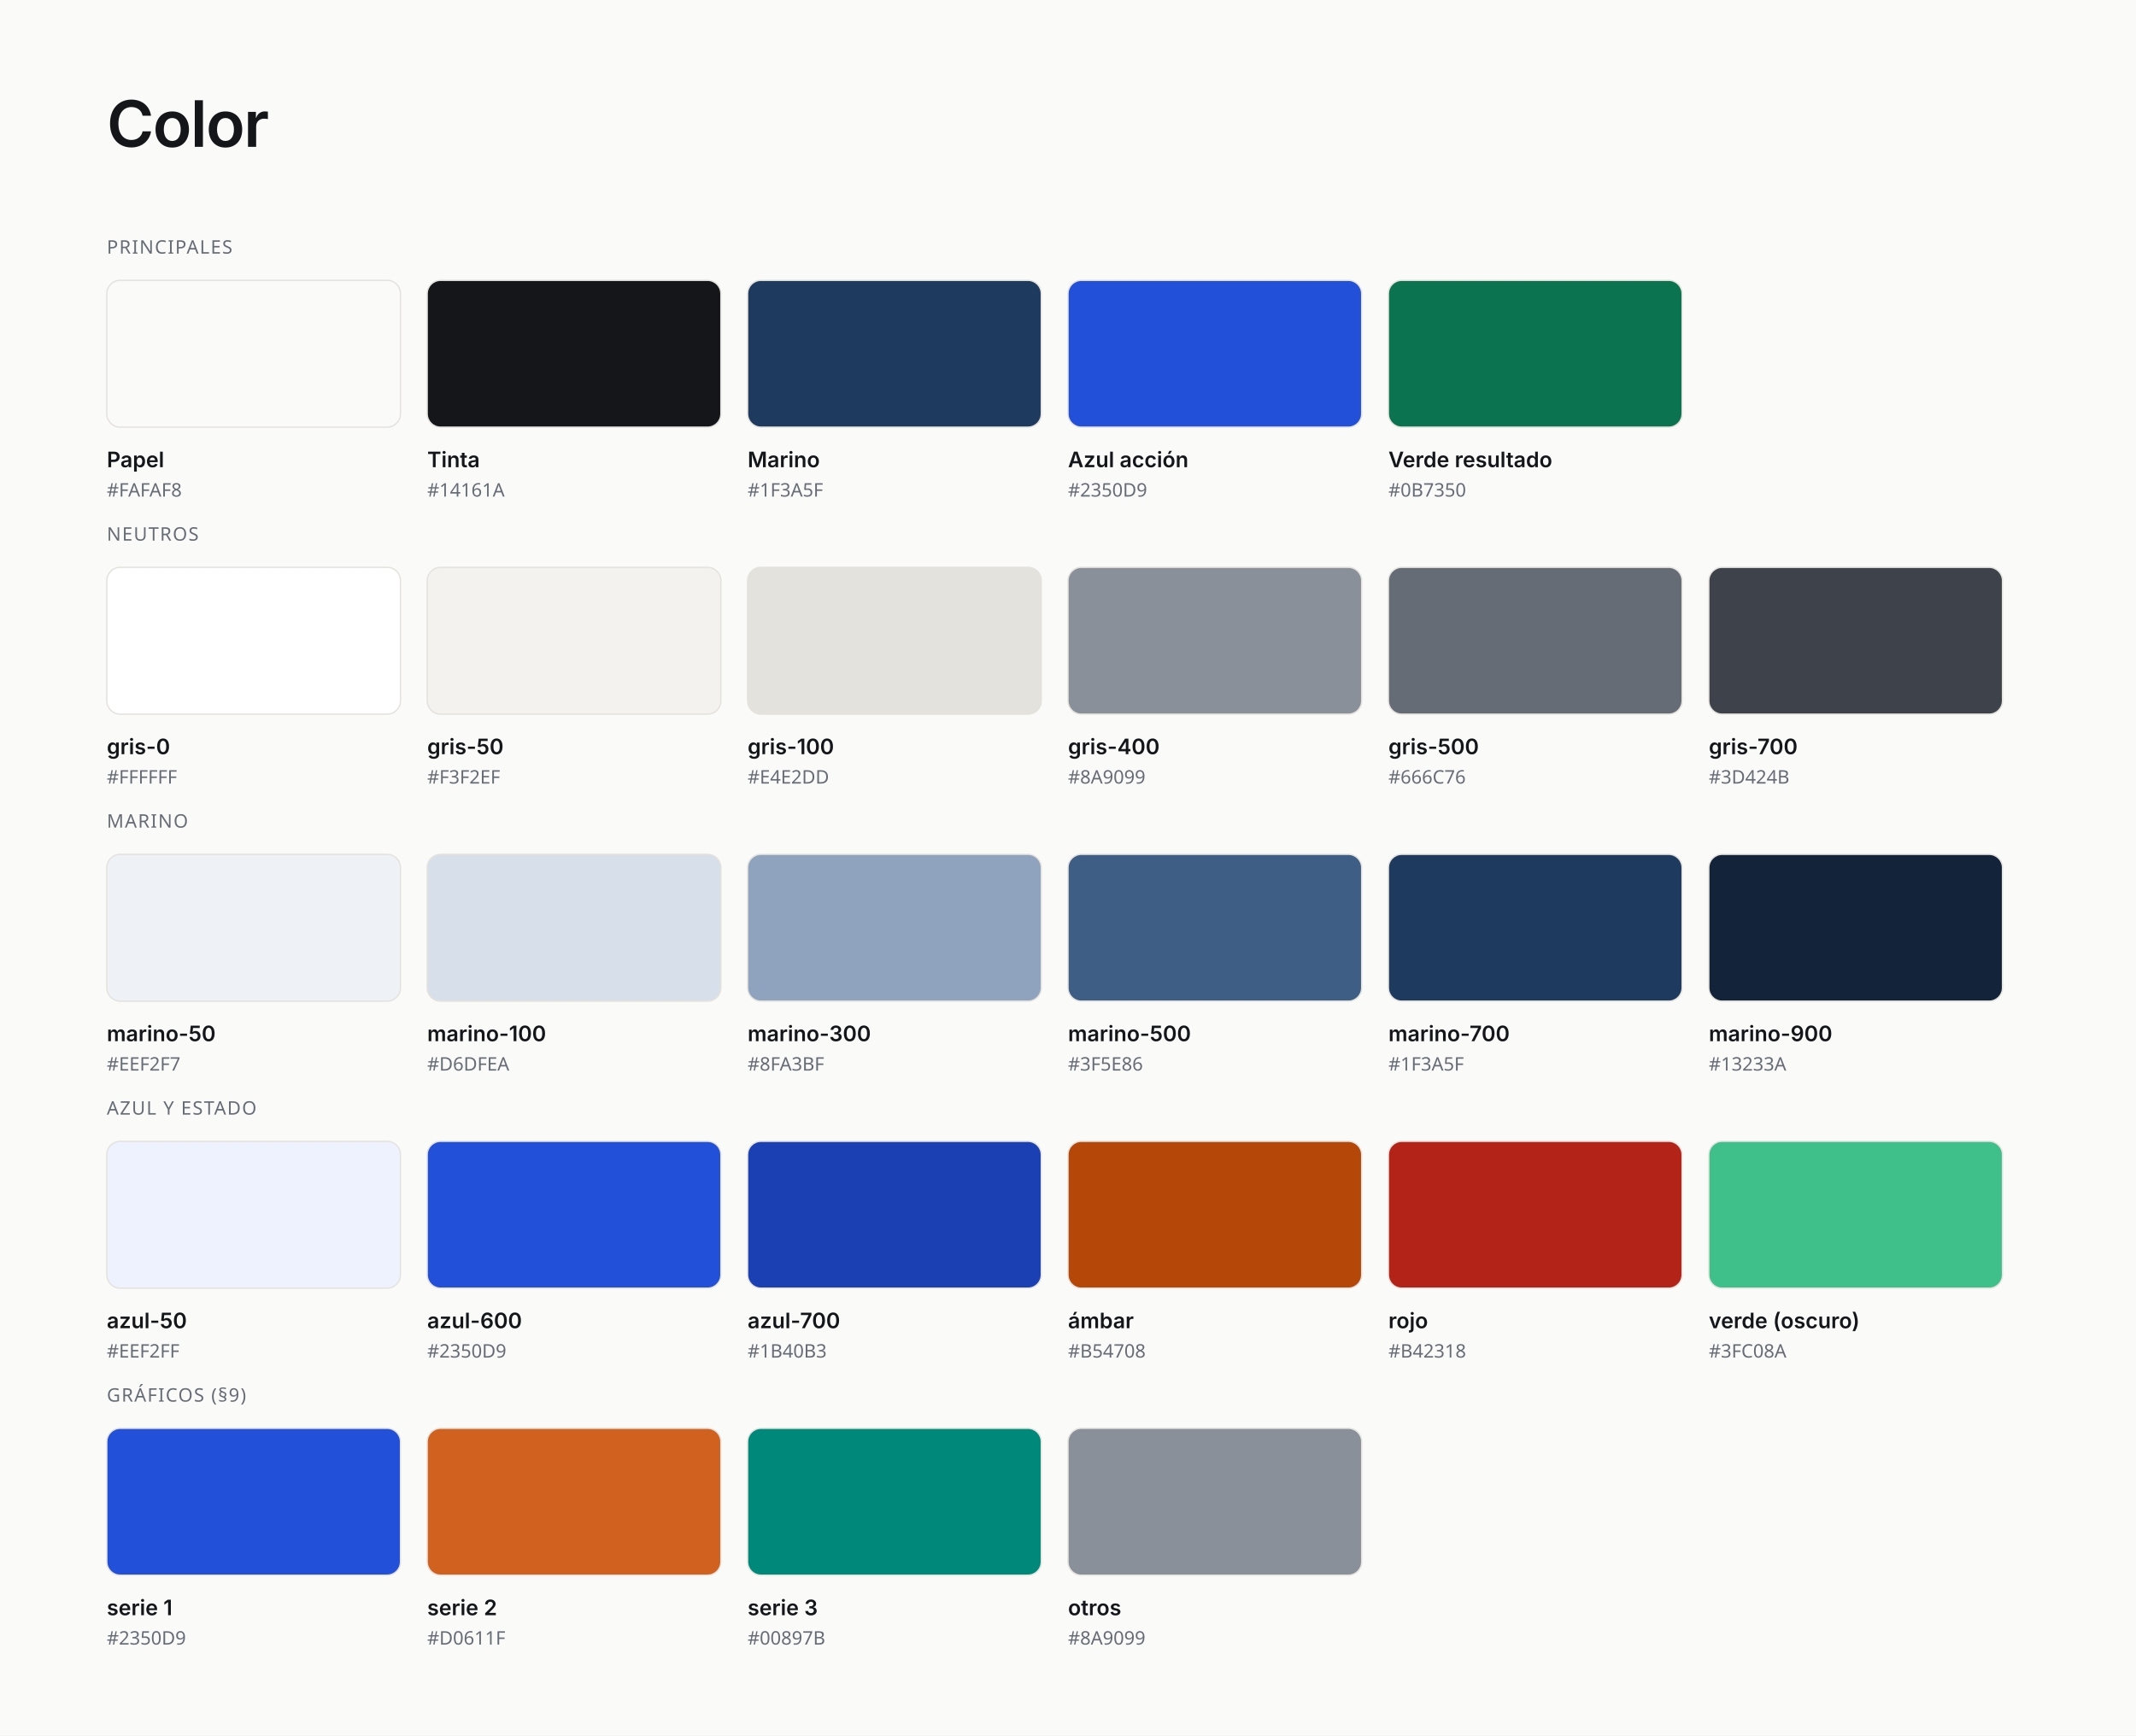
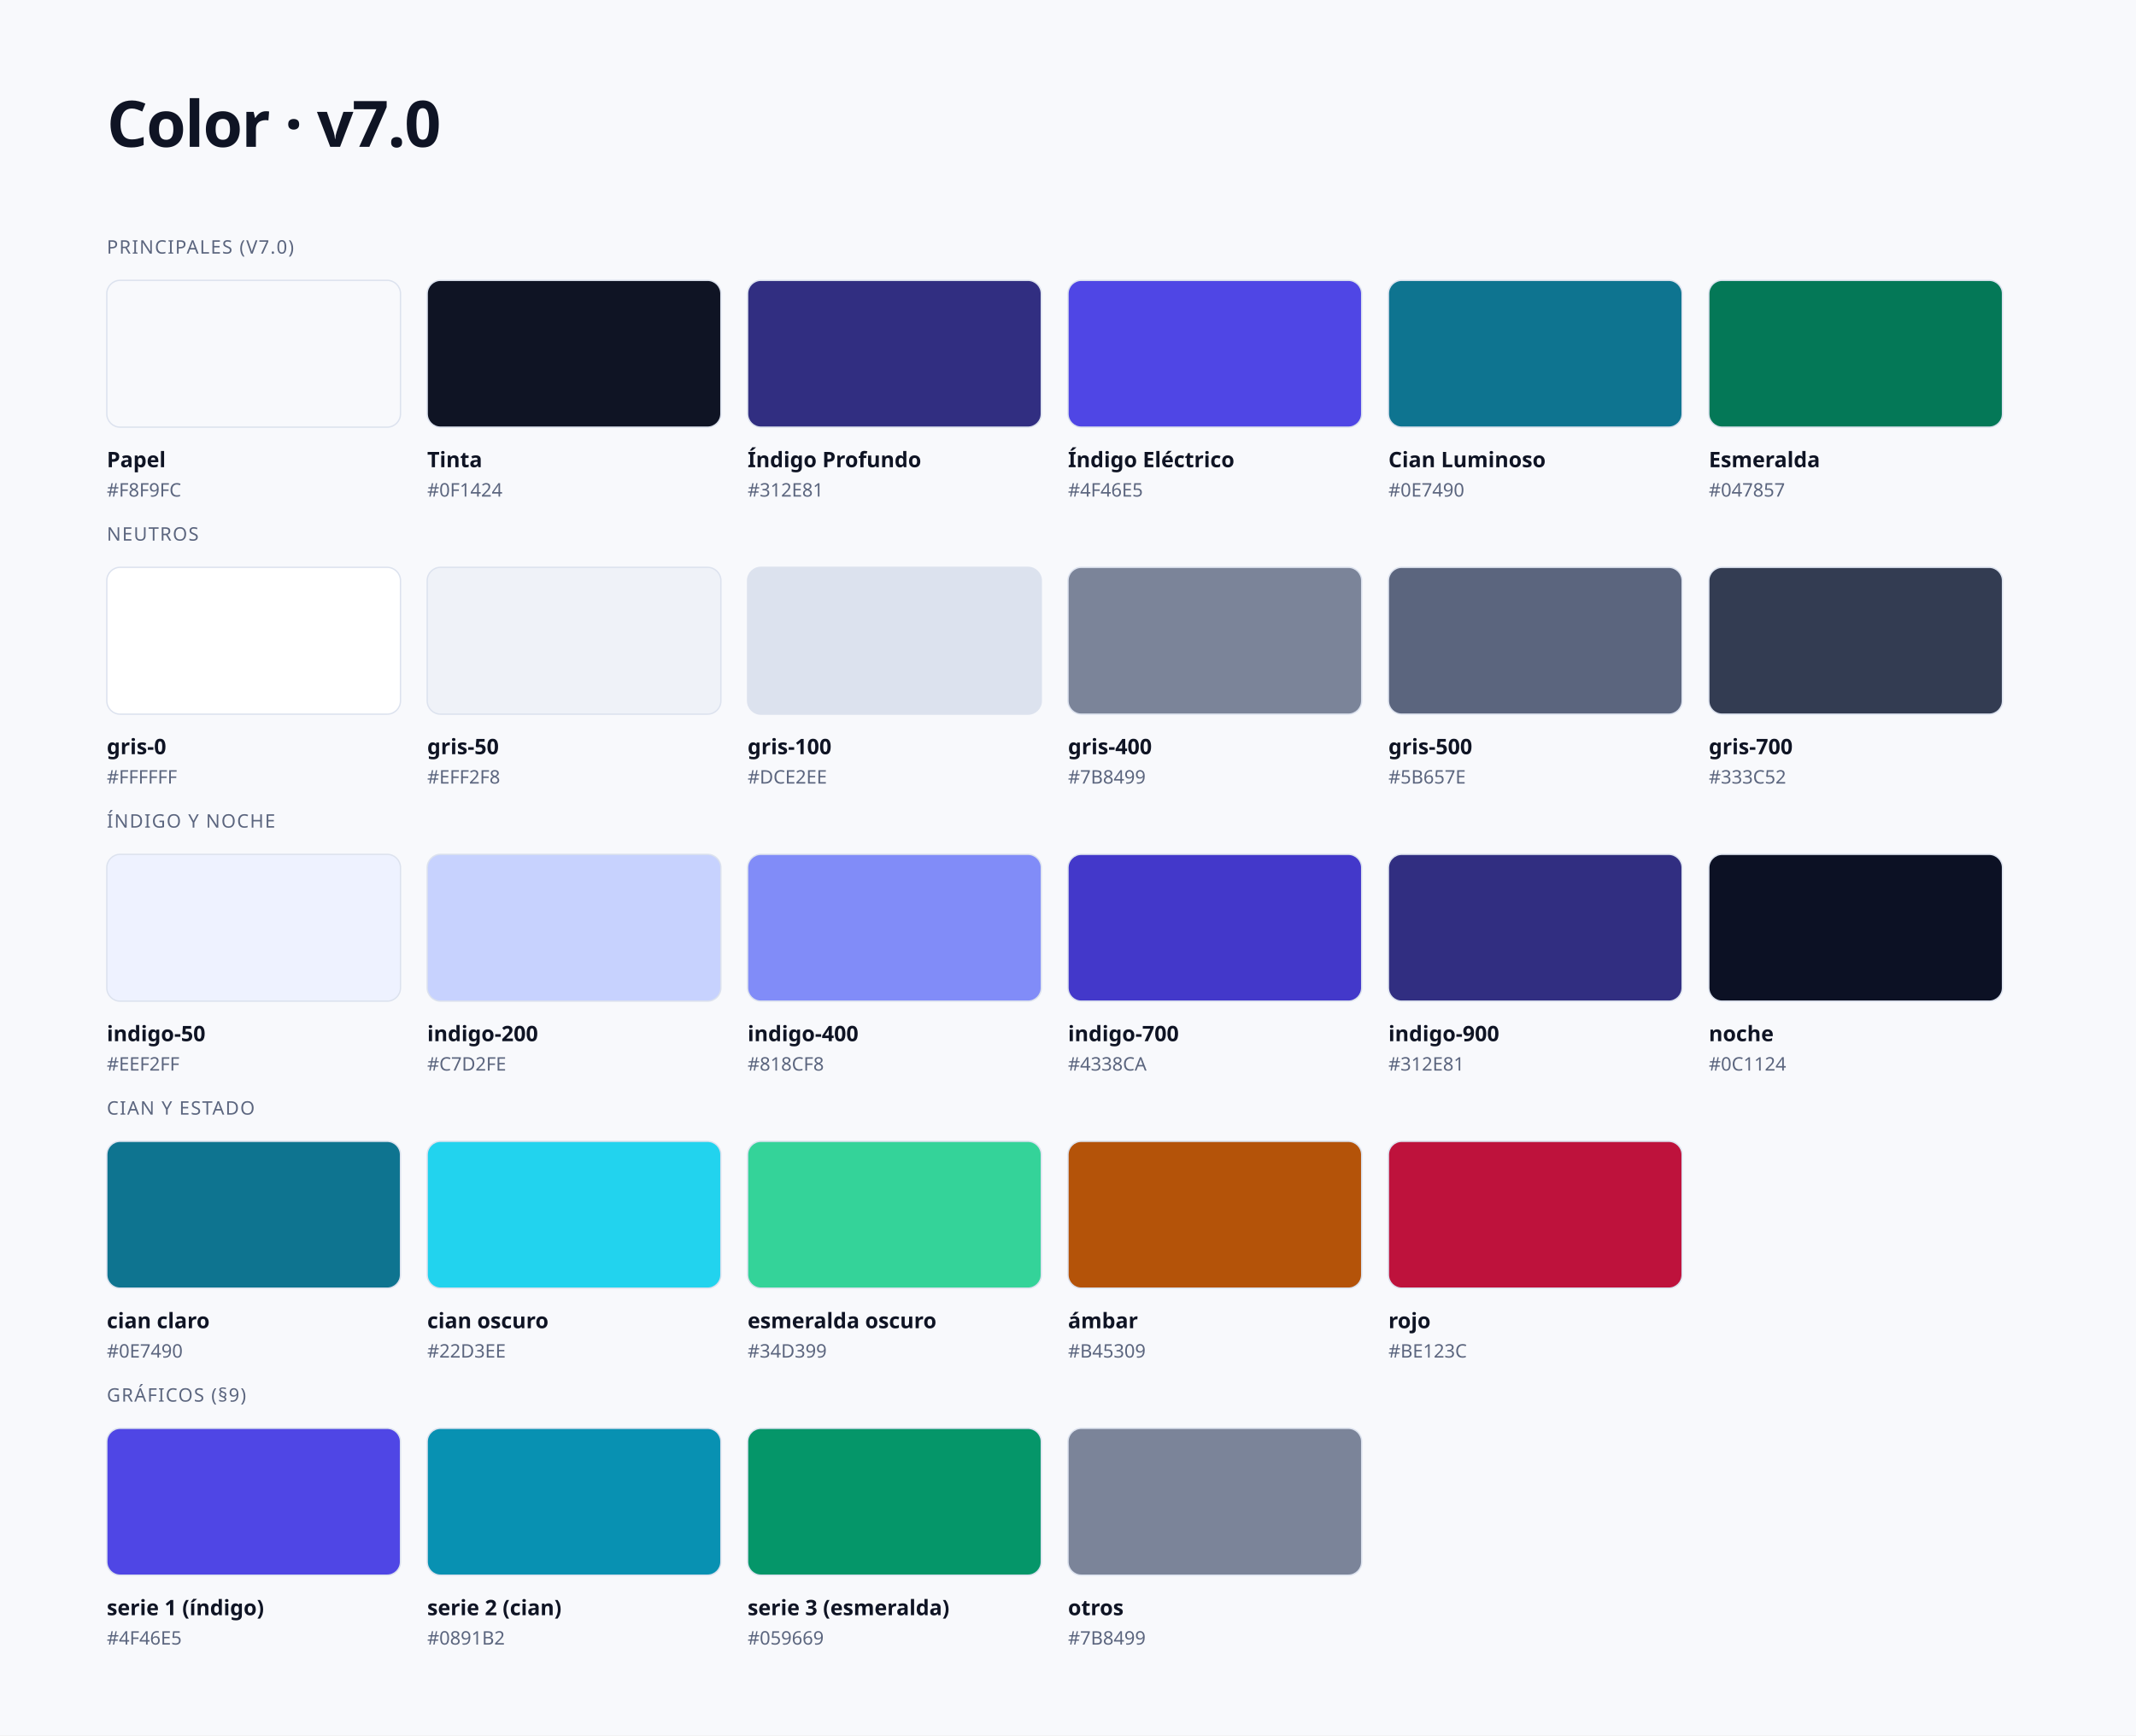
<svg xmlns="http://www.w3.org/2000/svg" width="1600" height="1300" viewBox="0 0 1600 1300">
  <g id="02 · Color">
-     <rect id="Fondo" x="0" y="0" width="1600" height="1300" fill="#FAFAF8" />
-     <text id="Título" font-family="Inter" font-size="48" font-weight="600" fill="#14161A" text-anchor="start" letter-spacing="-0.96">
-       <tspan x="80" y="110">Color</tspan>
+     <rect id="Fondo" x="0" y="0" width="1600" height="1300" fill="#F8F9FC" />
+     <text id="Título" font-family="Plus Jakarta Sans" font-size="48" font-weight="600" fill="#0F1424" text-anchor="start" letter-spacing="-0.96">
+       <tspan x="80" y="110">Color · v7.0</tspan>
    </text>
-     <g id="Principales">
-       <text id="Grupo" font-family="JetBrains Mono" font-size="14" font-weight="400" fill="#666C76" text-anchor="start" letter-spacing="0.84">
-         <tspan x="80" y="190">PRINCIPALES</tspan>
+     <g id="Principales (v7.0)">
+       <text id="Grupo" font-family="IBM Plex Mono" font-size="14" font-weight="400" fill="#5B657E" text-anchor="start" letter-spacing="0.84">
+         <tspan x="80" y="190">PRINCIPALES (V7.0)</tspan>
      </text>
      <g id="Papel">
-         <rect id="Muestra" x="80" y="210" width="220" height="110" fill="#FAFAF8" rx="10" stroke="#E4E2DD" />
-         <text id="Nombre" font-family="Inter" font-size="16" font-weight="600" fill="#14161A" text-anchor="start">
+         <rect id="Muestra" x="80" y="210" width="220" height="110" fill="#F8F9FC" rx="10" stroke="#DCE2EE" />
+         <text id="Nombre" font-family="DM Sans" font-size="16" font-weight="600" fill="#0F1424" text-anchor="start">
          <tspan x="80" y="350">Papel</tspan>
        </text>
-         <text id="Hex" font-family="JetBrains Mono" font-size="14" font-weight="400" fill="#666C76" text-anchor="start">
-           <tspan x="80" y="372">#FAFAF8</tspan>
+         <text id="Hex" font-family="IBM Plex Mono" font-size="14" font-weight="400" fill="#5B657E" text-anchor="start">
+           <tspan x="80" y="372">#F8F9FC</tspan>
        </text>
      </g>
      <g id="Tinta">
-         <rect id="Muestra" x="320" y="210" width="220" height="110" fill="#14161A" rx="10" stroke="#E4E2DD" />
-         <text id="Nombre" font-family="Inter" font-size="16" font-weight="600" fill="#14161A" text-anchor="start">
+         <rect id="Muestra" x="320" y="210" width="220" height="110" fill="#0F1424" rx="10" stroke="#DCE2EE" />
+         <text id="Nombre" font-family="DM Sans" font-size="16" font-weight="600" fill="#0F1424" text-anchor="start">
          <tspan x="320" y="350">Tinta</tspan>
        </text>
-         <text id="Hex" font-family="JetBrains Mono" font-size="14" font-weight="400" fill="#666C76" text-anchor="start">
-           <tspan x="320" y="372">#14161A</tspan>
-         </text>
-       </g>
-       <g id="Marino">
-         <rect id="Muestra" x="560" y="210" width="220" height="110" fill="#1F3A5F" rx="10" stroke="#E4E2DD" />
-         <text id="Nombre" font-family="Inter" font-size="16" font-weight="600" fill="#14161A" text-anchor="start">
-           <tspan x="560" y="350">Marino</tspan>
-         </text>
-         <text id="Hex" font-family="JetBrains Mono" font-size="14" font-weight="400" fill="#666C76" text-anchor="start">
-           <tspan x="560" y="372">#1F3A5F</tspan>
-         </text>
-       </g>
-       <g id="Azul acción">
-         <rect id="Muestra" x="800" y="210" width="220" height="110" fill="#2350D9" rx="10" stroke="#E4E2DD" />
-         <text id="Nombre" font-family="Inter" font-size="16" font-weight="600" fill="#14161A" text-anchor="start">
-           <tspan x="800" y="350">Azul acción</tspan>
-         </text>
-         <text id="Hex" font-family="JetBrains Mono" font-size="14" font-weight="400" fill="#666C76" text-anchor="start">
-           <tspan x="800" y="372">#2350D9</tspan>
-         </text>
-       </g>
-       <g id="Verde resultado">
-         <rect id="Muestra" x="1040" y="210" width="220" height="110" fill="#0B7350" rx="10" stroke="#E4E2DD" />
-         <text id="Nombre" font-family="Inter" font-size="16" font-weight="600" fill="#14161A" text-anchor="start">
-           <tspan x="1040" y="350">Verde resultado</tspan>
-         </text>
-         <text id="Hex" font-family="JetBrains Mono" font-size="14" font-weight="400" fill="#666C76" text-anchor="start">
-           <tspan x="1040" y="372">#0B7350</tspan>
+         <text id="Hex" font-family="IBM Plex Mono" font-size="14" font-weight="400" fill="#5B657E" text-anchor="start">
+           <tspan x="320" y="372">#0F1424</tspan>
+         </text>
+       </g>
+       <g id="Índigo Profundo">
+         <rect id="Muestra" x="560" y="210" width="220" height="110" fill="#312E81" rx="10" stroke="#DCE2EE" />
+         <text id="Nombre" font-family="DM Sans" font-size="16" font-weight="600" fill="#0F1424" text-anchor="start">
+           <tspan x="560" y="350">Índigo Profundo</tspan>
+         </text>
+         <text id="Hex" font-family="IBM Plex Mono" font-size="14" font-weight="400" fill="#5B657E" text-anchor="start">
+           <tspan x="560" y="372">#312E81</tspan>
+         </text>
+       </g>
+       <g id="Índigo Eléctrico">
+         <rect id="Muestra" x="800" y="210" width="220" height="110" fill="#4F46E5" rx="10" stroke="#DCE2EE" />
+         <text id="Nombre" font-family="DM Sans" font-size="16" font-weight="600" fill="#0F1424" text-anchor="start">
+           <tspan x="800" y="350">Índigo Eléctrico</tspan>
+         </text>
+         <text id="Hex" font-family="IBM Plex Mono" font-size="14" font-weight="400" fill="#5B657E" text-anchor="start">
+           <tspan x="800" y="372">#4F46E5</tspan>
+         </text>
+       </g>
+       <g id="Cian Luminoso">
+         <rect id="Muestra" x="1040" y="210" width="220" height="110" fill="#0E7490" rx="10" stroke="#DCE2EE" />
+         <text id="Nombre" font-family="DM Sans" font-size="16" font-weight="600" fill="#0F1424" text-anchor="start">
+           <tspan x="1040" y="350">Cian Luminoso</tspan>
+         </text>
+         <text id="Hex" font-family="IBM Plex Mono" font-size="14" font-weight="400" fill="#5B657E" text-anchor="start">
+           <tspan x="1040" y="372">#0E7490</tspan>
+         </text>
+       </g>
+       <g id="Esmeralda">
+         <rect id="Muestra" x="1280" y="210" width="220" height="110" fill="#047857" rx="10" stroke="#DCE2EE" />
+         <text id="Nombre" font-family="DM Sans" font-size="16" font-weight="600" fill="#0F1424" text-anchor="start">
+           <tspan x="1280" y="350">Esmeralda</tspan>
+         </text>
+         <text id="Hex" font-family="IBM Plex Mono" font-size="14" font-weight="400" fill="#5B657E" text-anchor="start">
+           <tspan x="1280" y="372">#047857</tspan>
        </text>
      </g>
    </g>
    <g id="Neutros">
-       <text id="Grupo" font-family="JetBrains Mono" font-size="14" font-weight="400" fill="#666C76" text-anchor="start" letter-spacing="0.84">
+       <text id="Grupo" font-family="IBM Plex Mono" font-size="14" font-weight="400" fill="#5B657E" text-anchor="start" letter-spacing="0.84">
        <tspan x="80" y="405">NEUTROS</tspan>
      </text>
      <g id="gris-0">
-         <rect id="Muestra" x="80" y="425" width="220" height="110" fill="#FFFFFF" rx="10" stroke="#E4E2DD" />
-         <text id="Nombre" font-family="Inter" font-size="16" font-weight="600" fill="#14161A" text-anchor="start">
+         <rect id="Muestra" x="80" y="425" width="220" height="110" fill="#FFFFFF" rx="10" stroke="#DCE2EE" />
+         <text id="Nombre" font-family="DM Sans" font-size="16" font-weight="600" fill="#0F1424" text-anchor="start">
          <tspan x="80" y="565">gris-0</tspan>
        </text>
-         <text id="Hex" font-family="JetBrains Mono" font-size="14" font-weight="400" fill="#666C76" text-anchor="start">
+         <text id="Hex" font-family="IBM Plex Mono" font-size="14" font-weight="400" fill="#5B657E" text-anchor="start">
          <tspan x="80" y="587">#FFFFFF</tspan>
        </text>
      </g>
      <g id="gris-50">
-         <rect id="Muestra" x="320" y="425" width="220" height="110" fill="#F3F2EF" rx="10" stroke="#E4E2DD" />
-         <text id="Nombre" font-family="Inter" font-size="16" font-weight="600" fill="#14161A" text-anchor="start">
+         <rect id="Muestra" x="320" y="425" width="220" height="110" fill="#EFF2F8" rx="10" stroke="#DCE2EE" />
+         <text id="Nombre" font-family="DM Sans" font-size="16" font-weight="600" fill="#0F1424" text-anchor="start">
          <tspan x="320" y="565">gris-50</tspan>
        </text>
-         <text id="Hex" font-family="JetBrains Mono" font-size="14" font-weight="400" fill="#666C76" text-anchor="start">
-           <tspan x="320" y="587">#F3F2EF</tspan>
+         <text id="Hex" font-family="IBM Plex Mono" font-size="14" font-weight="400" fill="#5B657E" text-anchor="start">
+           <tspan x="320" y="587">#EFF2F8</tspan>
        </text>
      </g>
      <g id="gris-100">
-         <rect id="Muestra" x="560" y="425" width="220" height="110" fill="#E4E2DD" rx="10" stroke="#E4E2DD" />
-         <text id="Nombre" font-family="Inter" font-size="16" font-weight="600" fill="#14161A" text-anchor="start">
+         <rect id="Muestra" x="560" y="425" width="220" height="110" fill="#DCE2EE" rx="10" stroke="#DCE2EE" />
+         <text id="Nombre" font-family="DM Sans" font-size="16" font-weight="600" fill="#0F1424" text-anchor="start">
          <tspan x="560" y="565">gris-100</tspan>
        </text>
-         <text id="Hex" font-family="JetBrains Mono" font-size="14" font-weight="400" fill="#666C76" text-anchor="start">
-           <tspan x="560" y="587">#E4E2DD</tspan>
+         <text id="Hex" font-family="IBM Plex Mono" font-size="14" font-weight="400" fill="#5B657E" text-anchor="start">
+           <tspan x="560" y="587">#DCE2EE</tspan>
        </text>
      </g>
      <g id="gris-400">
-         <rect id="Muestra" x="800" y="425" width="220" height="110" fill="#8A9099" rx="10" stroke="#E4E2DD" />
-         <text id="Nombre" font-family="Inter" font-size="16" font-weight="600" fill="#14161A" text-anchor="start">
+         <rect id="Muestra" x="800" y="425" width="220" height="110" fill="#7B8499" rx="10" stroke="#DCE2EE" />
+         <text id="Nombre" font-family="DM Sans" font-size="16" font-weight="600" fill="#0F1424" text-anchor="start">
          <tspan x="800" y="565">gris-400</tspan>
        </text>
-         <text id="Hex" font-family="JetBrains Mono" font-size="14" font-weight="400" fill="#666C76" text-anchor="start">
-           <tspan x="800" y="587">#8A9099</tspan>
+         <text id="Hex" font-family="IBM Plex Mono" font-size="14" font-weight="400" fill="#5B657E" text-anchor="start">
+           <tspan x="800" y="587">#7B8499</tspan>
        </text>
      </g>
      <g id="gris-500">
-         <rect id="Muestra" x="1040" y="425" width="220" height="110" fill="#666C76" rx="10" stroke="#E4E2DD" />
-         <text id="Nombre" font-family="Inter" font-size="16" font-weight="600" fill="#14161A" text-anchor="start">
+         <rect id="Muestra" x="1040" y="425" width="220" height="110" fill="#5B657E" rx="10" stroke="#DCE2EE" />
+         <text id="Nombre" font-family="DM Sans" font-size="16" font-weight="600" fill="#0F1424" text-anchor="start">
          <tspan x="1040" y="565">gris-500</tspan>
        </text>
-         <text id="Hex" font-family="JetBrains Mono" font-size="14" font-weight="400" fill="#666C76" text-anchor="start">
-           <tspan x="1040" y="587">#666C76</tspan>
+         <text id="Hex" font-family="IBM Plex Mono" font-size="14" font-weight="400" fill="#5B657E" text-anchor="start">
+           <tspan x="1040" y="587">#5B657E</tspan>
        </text>
      </g>
      <g id="gris-700">
-         <rect id="Muestra" x="1280" y="425" width="220" height="110" fill="#3D424B" rx="10" stroke="#E4E2DD" />
-         <text id="Nombre" font-family="Inter" font-size="16" font-weight="600" fill="#14161A" text-anchor="start">
+         <rect id="Muestra" x="1280" y="425" width="220" height="110" fill="#333C52" rx="10" stroke="#DCE2EE" />
+         <text id="Nombre" font-family="DM Sans" font-size="16" font-weight="600" fill="#0F1424" text-anchor="start">
          <tspan x="1280" y="565">gris-700</tspan>
        </text>
-         <text id="Hex" font-family="JetBrains Mono" font-size="14" font-weight="400" fill="#666C76" text-anchor="start">
-           <tspan x="1280" y="587">#3D424B</tspan>
-         </text>
-       </g>
-     </g>
-     <g id="Marino">
-       <text id="Grupo" font-family="JetBrains Mono" font-size="14" font-weight="400" fill="#666C76" text-anchor="start" letter-spacing="0.84">
-         <tspan x="80" y="620">MARINO</tspan>
-       </text>
-       <g id="marino-50">
-         <rect id="Muestra" x="80" y="640" width="220" height="110" fill="#EEF2F7" rx="10" stroke="#E4E2DD" />
-         <text id="Nombre" font-family="Inter" font-size="16" font-weight="600" fill="#14161A" text-anchor="start">
-           <tspan x="80" y="780">marino-50</tspan>
-         </text>
-         <text id="Hex" font-family="JetBrains Mono" font-size="14" font-weight="400" fill="#666C76" text-anchor="start">
-           <tspan x="80" y="802">#EEF2F7</tspan>
-         </text>
-       </g>
-       <g id="marino-100">
-         <rect id="Muestra" x="320" y="640" width="220" height="110" fill="#D6DFEA" rx="10" stroke="#E4E2DD" />
-         <text id="Nombre" font-family="Inter" font-size="16" font-weight="600" fill="#14161A" text-anchor="start">
-           <tspan x="320" y="780">marino-100</tspan>
-         </text>
-         <text id="Hex" font-family="JetBrains Mono" font-size="14" font-weight="400" fill="#666C76" text-anchor="start">
-           <tspan x="320" y="802">#D6DFEA</tspan>
-         </text>
-       </g>
-       <g id="marino-300">
-         <rect id="Muestra" x="560" y="640" width="220" height="110" fill="#8FA3BF" rx="10" stroke="#E4E2DD" />
-         <text id="Nombre" font-family="Inter" font-size="16" font-weight="600" fill="#14161A" text-anchor="start">
-           <tspan x="560" y="780">marino-300</tspan>
-         </text>
-         <text id="Hex" font-family="JetBrains Mono" font-size="14" font-weight="400" fill="#666C76" text-anchor="start">
-           <tspan x="560" y="802">#8FA3BF</tspan>
-         </text>
-       </g>
-       <g id="marino-500">
-         <rect id="Muestra" x="800" y="640" width="220" height="110" fill="#3F5E86" rx="10" stroke="#E4E2DD" />
-         <text id="Nombre" font-family="Inter" font-size="16" font-weight="600" fill="#14161A" text-anchor="start">
-           <tspan x="800" y="780">marino-500</tspan>
-         </text>
-         <text id="Hex" font-family="JetBrains Mono" font-size="14" font-weight="400" fill="#666C76" text-anchor="start">
-           <tspan x="800" y="802">#3F5E86</tspan>
-         </text>
-       </g>
-       <g id="marino-700">
-         <rect id="Muestra" x="1040" y="640" width="220" height="110" fill="#1F3A5F" rx="10" stroke="#E4E2DD" />
-         <text id="Nombre" font-family="Inter" font-size="16" font-weight="600" fill="#14161A" text-anchor="start">
-           <tspan x="1040" y="780">marino-700</tspan>
-         </text>
-         <text id="Hex" font-family="JetBrains Mono" font-size="14" font-weight="400" fill="#666C76" text-anchor="start">
-           <tspan x="1040" y="802">#1F3A5F</tspan>
-         </text>
-       </g>
-       <g id="marino-900">
-         <rect id="Muestra" x="1280" y="640" width="220" height="110" fill="#13233A" rx="10" stroke="#E4E2DD" />
-         <text id="Nombre" font-family="Inter" font-size="16" font-weight="600" fill="#14161A" text-anchor="start">
-           <tspan x="1280" y="780">marino-900</tspan>
-         </text>
-         <text id="Hex" font-family="JetBrains Mono" font-size="14" font-weight="400" fill="#666C76" text-anchor="start">
-           <tspan x="1280" y="802">#13233A</tspan>
-         </text>
-       </g>
-     </g>
-     <g id="Azul y estado">
-       <text id="Grupo" font-family="JetBrains Mono" font-size="14" font-weight="400" fill="#666C76" text-anchor="start" letter-spacing="0.84">
-         <tspan x="80" y="835">AZUL Y ESTADO</tspan>
-       </text>
-       <g id="azul-50">
-         <rect id="Muestra" x="80" y="855" width="220" height="110" fill="#EEF2FF" rx="10" stroke="#E4E2DD" />
-         <text id="Nombre" font-family="Inter" font-size="16" font-weight="600" fill="#14161A" text-anchor="start">
-           <tspan x="80" y="995">azul-50</tspan>
-         </text>
-         <text id="Hex" font-family="JetBrains Mono" font-size="14" font-weight="400" fill="#666C76" text-anchor="start">
-           <tspan x="80" y="1017">#EEF2FF</tspan>
-         </text>
-       </g>
-       <g id="azul-600">
-         <rect id="Muestra" x="320" y="855" width="220" height="110" fill="#2350D9" rx="10" stroke="#E4E2DD" />
-         <text id="Nombre" font-family="Inter" font-size="16" font-weight="600" fill="#14161A" text-anchor="start">
-           <tspan x="320" y="995">azul-600</tspan>
-         </text>
-         <text id="Hex" font-family="JetBrains Mono" font-size="14" font-weight="400" fill="#666C76" text-anchor="start">
-           <tspan x="320" y="1017">#2350D9</tspan>
-         </text>
-       </g>
-       <g id="azul-700">
-         <rect id="Muestra" x="560" y="855" width="220" height="110" fill="#1B40B3" rx="10" stroke="#E4E2DD" />
-         <text id="Nombre" font-family="Inter" font-size="16" font-weight="600" fill="#14161A" text-anchor="start">
-           <tspan x="560" y="995">azul-700</tspan>
-         </text>
-         <text id="Hex" font-family="JetBrains Mono" font-size="14" font-weight="400" fill="#666C76" text-anchor="start">
-           <tspan x="560" y="1017">#1B40B3</tspan>
+         <text id="Hex" font-family="IBM Plex Mono" font-size="14" font-weight="400" fill="#5B657E" text-anchor="start">
+           <tspan x="1280" y="587">#333C52</tspan>
+         </text>
+       </g>
+     </g>
+     <g id="Índigo y Noche">
+       <text id="Grupo" font-family="IBM Plex Mono" font-size="14" font-weight="400" fill="#5B657E" text-anchor="start" letter-spacing="0.84">
+         <tspan x="80" y="620">ÍNDIGO Y NOCHE</tspan>
+       </text>
+       <g id="indigo-50">
+         <rect id="Muestra" x="80" y="640" width="220" height="110" fill="#EEF2FF" rx="10" stroke="#DCE2EE" />
+         <text id="Nombre" font-family="DM Sans" font-size="16" font-weight="600" fill="#0F1424" text-anchor="start">
+           <tspan x="80" y="780">indigo-50</tspan>
+         </text>
+         <text id="Hex" font-family="IBM Plex Mono" font-size="14" font-weight="400" fill="#5B657E" text-anchor="start">
+           <tspan x="80" y="802">#EEF2FF</tspan>
+         </text>
+       </g>
+       <g id="indigo-200">
+         <rect id="Muestra" x="320" y="640" width="220" height="110" fill="#C7D2FE" rx="10" stroke="#DCE2EE" />
+         <text id="Nombre" font-family="DM Sans" font-size="16" font-weight="600" fill="#0F1424" text-anchor="start">
+           <tspan x="320" y="780">indigo-200</tspan>
+         </text>
+         <text id="Hex" font-family="IBM Plex Mono" font-size="14" font-weight="400" fill="#5B657E" text-anchor="start">
+           <tspan x="320" y="802">#C7D2FE</tspan>
+         </text>
+       </g>
+       <g id="indigo-400">
+         <rect id="Muestra" x="560" y="640" width="220" height="110" fill="#818CF8" rx="10" stroke="#DCE2EE" />
+         <text id="Nombre" font-family="DM Sans" font-size="16" font-weight="600" fill="#0F1424" text-anchor="start">
+           <tspan x="560" y="780">indigo-400</tspan>
+         </text>
+         <text id="Hex" font-family="IBM Plex Mono" font-size="14" font-weight="400" fill="#5B657E" text-anchor="start">
+           <tspan x="560" y="802">#818CF8</tspan>
+         </text>
+       </g>
+       <g id="indigo-700">
+         <rect id="Muestra" x="800" y="640" width="220" height="110" fill="#4338CA" rx="10" stroke="#DCE2EE" />
+         <text id="Nombre" font-family="DM Sans" font-size="16" font-weight="600" fill="#0F1424" text-anchor="start">
+           <tspan x="800" y="780">indigo-700</tspan>
+         </text>
+         <text id="Hex" font-family="IBM Plex Mono" font-size="14" font-weight="400" fill="#5B657E" text-anchor="start">
+           <tspan x="800" y="802">#4338CA</tspan>
+         </text>
+       </g>
+       <g id="indigo-900">
+         <rect id="Muestra" x="1040" y="640" width="220" height="110" fill="#312E81" rx="10" stroke="#DCE2EE" />
+         <text id="Nombre" font-family="DM Sans" font-size="16" font-weight="600" fill="#0F1424" text-anchor="start">
+           <tspan x="1040" y="780">indigo-900</tspan>
+         </text>
+         <text id="Hex" font-family="IBM Plex Mono" font-size="14" font-weight="400" fill="#5B657E" text-anchor="start">
+           <tspan x="1040" y="802">#312E81</tspan>
+         </text>
+       </g>
+       <g id="noche">
+         <rect id="Muestra" x="1280" y="640" width="220" height="110" fill="#0C1124" rx="10" stroke="#DCE2EE" />
+         <text id="Nombre" font-family="DM Sans" font-size="16" font-weight="600" fill="#0F1424" text-anchor="start">
+           <tspan x="1280" y="780">noche</tspan>
+         </text>
+         <text id="Hex" font-family="IBM Plex Mono" font-size="14" font-weight="400" fill="#5B657E" text-anchor="start">
+           <tspan x="1280" y="802">#0C1124</tspan>
+         </text>
+       </g>
+     </g>
+     <g id="Cian y estado">
+       <text id="Grupo" font-family="IBM Plex Mono" font-size="14" font-weight="400" fill="#5B657E" text-anchor="start" letter-spacing="0.84">
+         <tspan x="80" y="835">CIAN Y ESTADO</tspan>
+       </text>
+       <g id="cian claro">
+         <rect id="Muestra" x="80" y="855" width="220" height="110" fill="#0E7490" rx="10" stroke="#DCE2EE" />
+         <text id="Nombre" font-family="DM Sans" font-size="16" font-weight="600" fill="#0F1424" text-anchor="start">
+           <tspan x="80" y="995">cian claro</tspan>
+         </text>
+         <text id="Hex" font-family="IBM Plex Mono" font-size="14" font-weight="400" fill="#5B657E" text-anchor="start">
+           <tspan x="80" y="1017">#0E7490</tspan>
+         </text>
+       </g>
+       <g id="cian oscuro">
+         <rect id="Muestra" x="320" y="855" width="220" height="110" fill="#22D3EE" rx="10" stroke="#DCE2EE" />
+         <text id="Nombre" font-family="DM Sans" font-size="16" font-weight="600" fill="#0F1424" text-anchor="start">
+           <tspan x="320" y="995">cian oscuro</tspan>
+         </text>
+         <text id="Hex" font-family="IBM Plex Mono" font-size="14" font-weight="400" fill="#5B657E" text-anchor="start">
+           <tspan x="320" y="1017">#22D3EE</tspan>
+         </text>
+       </g>
+       <g id="esmeralda oscuro">
+         <rect id="Muestra" x="560" y="855" width="220" height="110" fill="#34D399" rx="10" stroke="#DCE2EE" />
+         <text id="Nombre" font-family="DM Sans" font-size="16" font-weight="600" fill="#0F1424" text-anchor="start">
+           <tspan x="560" y="995">esmeralda oscuro</tspan>
+         </text>
+         <text id="Hex" font-family="IBM Plex Mono" font-size="14" font-weight="400" fill="#5B657E" text-anchor="start">
+           <tspan x="560" y="1017">#34D399</tspan>
        </text>
      </g>
      <g id="ámbar">
-         <rect id="Muestra" x="800" y="855" width="220" height="110" fill="#B54708" rx="10" stroke="#E4E2DD" />
-         <text id="Nombre" font-family="Inter" font-size="16" font-weight="600" fill="#14161A" text-anchor="start">
+         <rect id="Muestra" x="800" y="855" width="220" height="110" fill="#B45309" rx="10" stroke="#DCE2EE" />
+         <text id="Nombre" font-family="DM Sans" font-size="16" font-weight="600" fill="#0F1424" text-anchor="start">
          <tspan x="800" y="995">ámbar</tspan>
        </text>
-         <text id="Hex" font-family="JetBrains Mono" font-size="14" font-weight="400" fill="#666C76" text-anchor="start">
-           <tspan x="800" y="1017">#B54708</tspan>
+         <text id="Hex" font-family="IBM Plex Mono" font-size="14" font-weight="400" fill="#5B657E" text-anchor="start">
+           <tspan x="800" y="1017">#B45309</tspan>
        </text>
      </g>
      <g id="rojo">
-         <rect id="Muestra" x="1040" y="855" width="220" height="110" fill="#B42318" rx="10" stroke="#E4E2DD" />
-         <text id="Nombre" font-family="Inter" font-size="16" font-weight="600" fill="#14161A" text-anchor="start">
+         <rect id="Muestra" x="1040" y="855" width="220" height="110" fill="#BE123C" rx="10" stroke="#DCE2EE" />
+         <text id="Nombre" font-family="DM Sans" font-size="16" font-weight="600" fill="#0F1424" text-anchor="start">
          <tspan x="1040" y="995">rojo</tspan>
        </text>
-         <text id="Hex" font-family="JetBrains Mono" font-size="14" font-weight="400" fill="#666C76" text-anchor="start">
-           <tspan x="1040" y="1017">#B42318</tspan>
-         </text>
-       </g>
-       <g id="verde (oscuro)">
-         <rect id="Muestra" x="1280" y="855" width="220" height="110" fill="#3FC08A" rx="10" stroke="#E4E2DD" />
-         <text id="Nombre" font-family="Inter" font-size="16" font-weight="600" fill="#14161A" text-anchor="start">
-           <tspan x="1280" y="995">verde (oscuro)</tspan>
-         </text>
-         <text id="Hex" font-family="JetBrains Mono" font-size="14" font-weight="400" fill="#666C76" text-anchor="start">
-           <tspan x="1280" y="1017">#3FC08A</tspan>
+         <text id="Hex" font-family="IBM Plex Mono" font-size="14" font-weight="400" fill="#5B657E" text-anchor="start">
+           <tspan x="1040" y="1017">#BE123C</tspan>
        </text>
      </g>
    </g>
    <g id="Gráficos (§9)">
-       <text id="Grupo" font-family="JetBrains Mono" font-size="14" font-weight="400" fill="#666C76" text-anchor="start" letter-spacing="0.84">
+       <text id="Grupo" font-family="IBM Plex Mono" font-size="14" font-weight="400" fill="#5B657E" text-anchor="start" letter-spacing="0.84">
        <tspan x="80" y="1050">GRÁFICOS (§9)</tspan>
      </text>
-       <g id="serie 1">
-         <rect id="Muestra" x="80" y="1070" width="220" height="110" fill="#2350D9" rx="10" stroke="#E4E2DD" />
-         <text id="Nombre" font-family="Inter" font-size="16" font-weight="600" fill="#14161A" text-anchor="start">
-           <tspan x="80" y="1210">serie 1</tspan>
-         </text>
-         <text id="Hex" font-family="JetBrains Mono" font-size="14" font-weight="400" fill="#666C76" text-anchor="start">
-           <tspan x="80" y="1232">#2350D9</tspan>
-         </text>
-       </g>
-       <g id="serie 2">
-         <rect id="Muestra" x="320" y="1070" width="220" height="110" fill="#D0611F" rx="10" stroke="#E4E2DD" />
-         <text id="Nombre" font-family="Inter" font-size="16" font-weight="600" fill="#14161A" text-anchor="start">
-           <tspan x="320" y="1210">serie 2</tspan>
-         </text>
-         <text id="Hex" font-family="JetBrains Mono" font-size="14" font-weight="400" fill="#666C76" text-anchor="start">
-           <tspan x="320" y="1232">#D0611F</tspan>
-         </text>
-       </g>
-       <g id="serie 3">
-         <rect id="Muestra" x="560" y="1070" width="220" height="110" fill="#00897B" rx="10" stroke="#E4E2DD" />
-         <text id="Nombre" font-family="Inter" font-size="16" font-weight="600" fill="#14161A" text-anchor="start">
-           <tspan x="560" y="1210">serie 3</tspan>
-         </text>
-         <text id="Hex" font-family="JetBrains Mono" font-size="14" font-weight="400" fill="#666C76" text-anchor="start">
-           <tspan x="560" y="1232">#00897B</tspan>
+       <g id="serie 1 (índigo)">
+         <rect id="Muestra" x="80" y="1070" width="220" height="110" fill="#4F46E5" rx="10" stroke="#DCE2EE" />
+         <text id="Nombre" font-family="DM Sans" font-size="16" font-weight="600" fill="#0F1424" text-anchor="start">
+           <tspan x="80" y="1210">serie 1 (índigo)</tspan>
+         </text>
+         <text id="Hex" font-family="IBM Plex Mono" font-size="14" font-weight="400" fill="#5B657E" text-anchor="start">
+           <tspan x="80" y="1232">#4F46E5</tspan>
+         </text>
+       </g>
+       <g id="serie 2 (cian)">
+         <rect id="Muestra" x="320" y="1070" width="220" height="110" fill="#0891B2" rx="10" stroke="#DCE2EE" />
+         <text id="Nombre" font-family="DM Sans" font-size="16" font-weight="600" fill="#0F1424" text-anchor="start">
+           <tspan x="320" y="1210">serie 2 (cian)</tspan>
+         </text>
+         <text id="Hex" font-family="IBM Plex Mono" font-size="14" font-weight="400" fill="#5B657E" text-anchor="start">
+           <tspan x="320" y="1232">#0891B2</tspan>
+         </text>
+       </g>
+       <g id="serie 3 (esmeralda)">
+         <rect id="Muestra" x="560" y="1070" width="220" height="110" fill="#059669" rx="10" stroke="#DCE2EE" />
+         <text id="Nombre" font-family="DM Sans" font-size="16" font-weight="600" fill="#0F1424" text-anchor="start">
+           <tspan x="560" y="1210">serie 3 (esmeralda)</tspan>
+         </text>
+         <text id="Hex" font-family="IBM Plex Mono" font-size="14" font-weight="400" fill="#5B657E" text-anchor="start">
+           <tspan x="560" y="1232">#059669</tspan>
        </text>
      </g>
      <g id="otros">
-         <rect id="Muestra" x="800" y="1070" width="220" height="110" fill="#8A9099" rx="10" stroke="#E4E2DD" />
-         <text id="Nombre" font-family="Inter" font-size="16" font-weight="600" fill="#14161A" text-anchor="start">
+         <rect id="Muestra" x="800" y="1070" width="220" height="110" fill="#7B8499" rx="10" stroke="#DCE2EE" />
+         <text id="Nombre" font-family="DM Sans" font-size="16" font-weight="600" fill="#0F1424" text-anchor="start">
          <tspan x="800" y="1210">otros</tspan>
        </text>
-         <text id="Hex" font-family="JetBrains Mono" font-size="14" font-weight="400" fill="#666C76" text-anchor="start">
-           <tspan x="800" y="1232">#8A9099</tspan>
+         <text id="Hex" font-family="IBM Plex Mono" font-size="14" font-weight="400" fill="#5B657E" text-anchor="start">
+           <tspan x="800" y="1232">#7B8499</tspan>
        </text>
      </g>
    </g>
  </g>
</svg>
